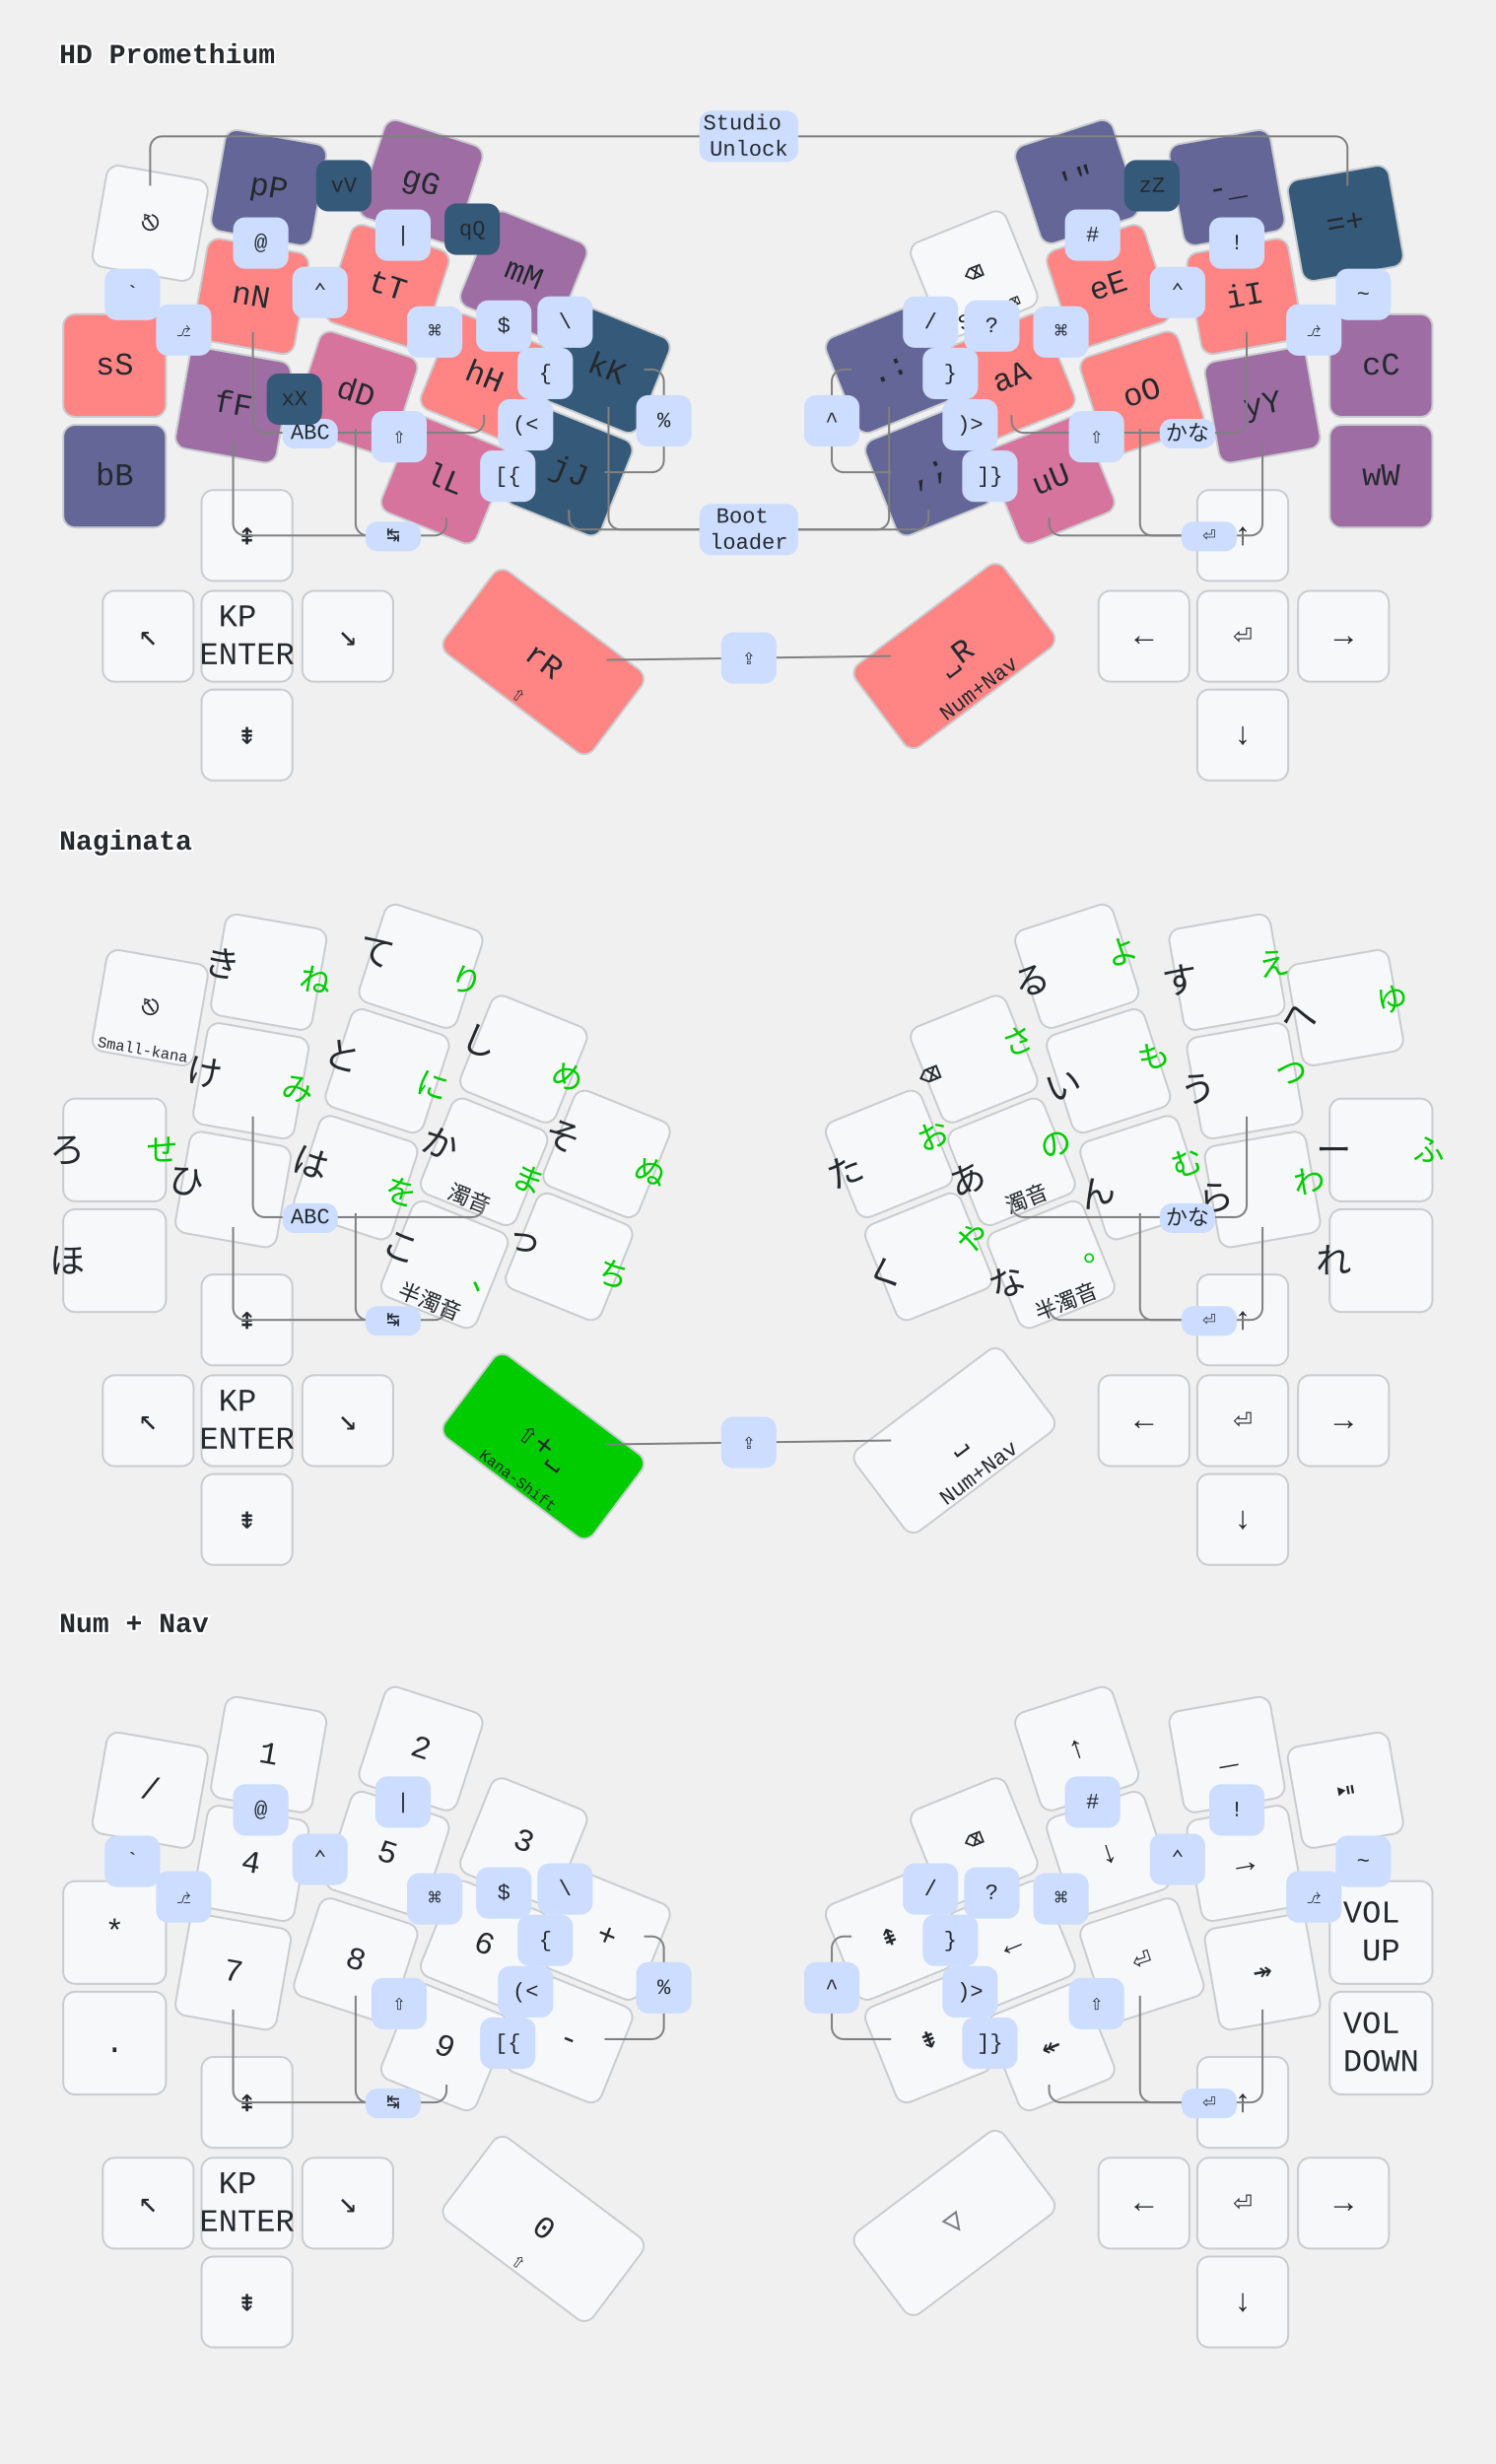
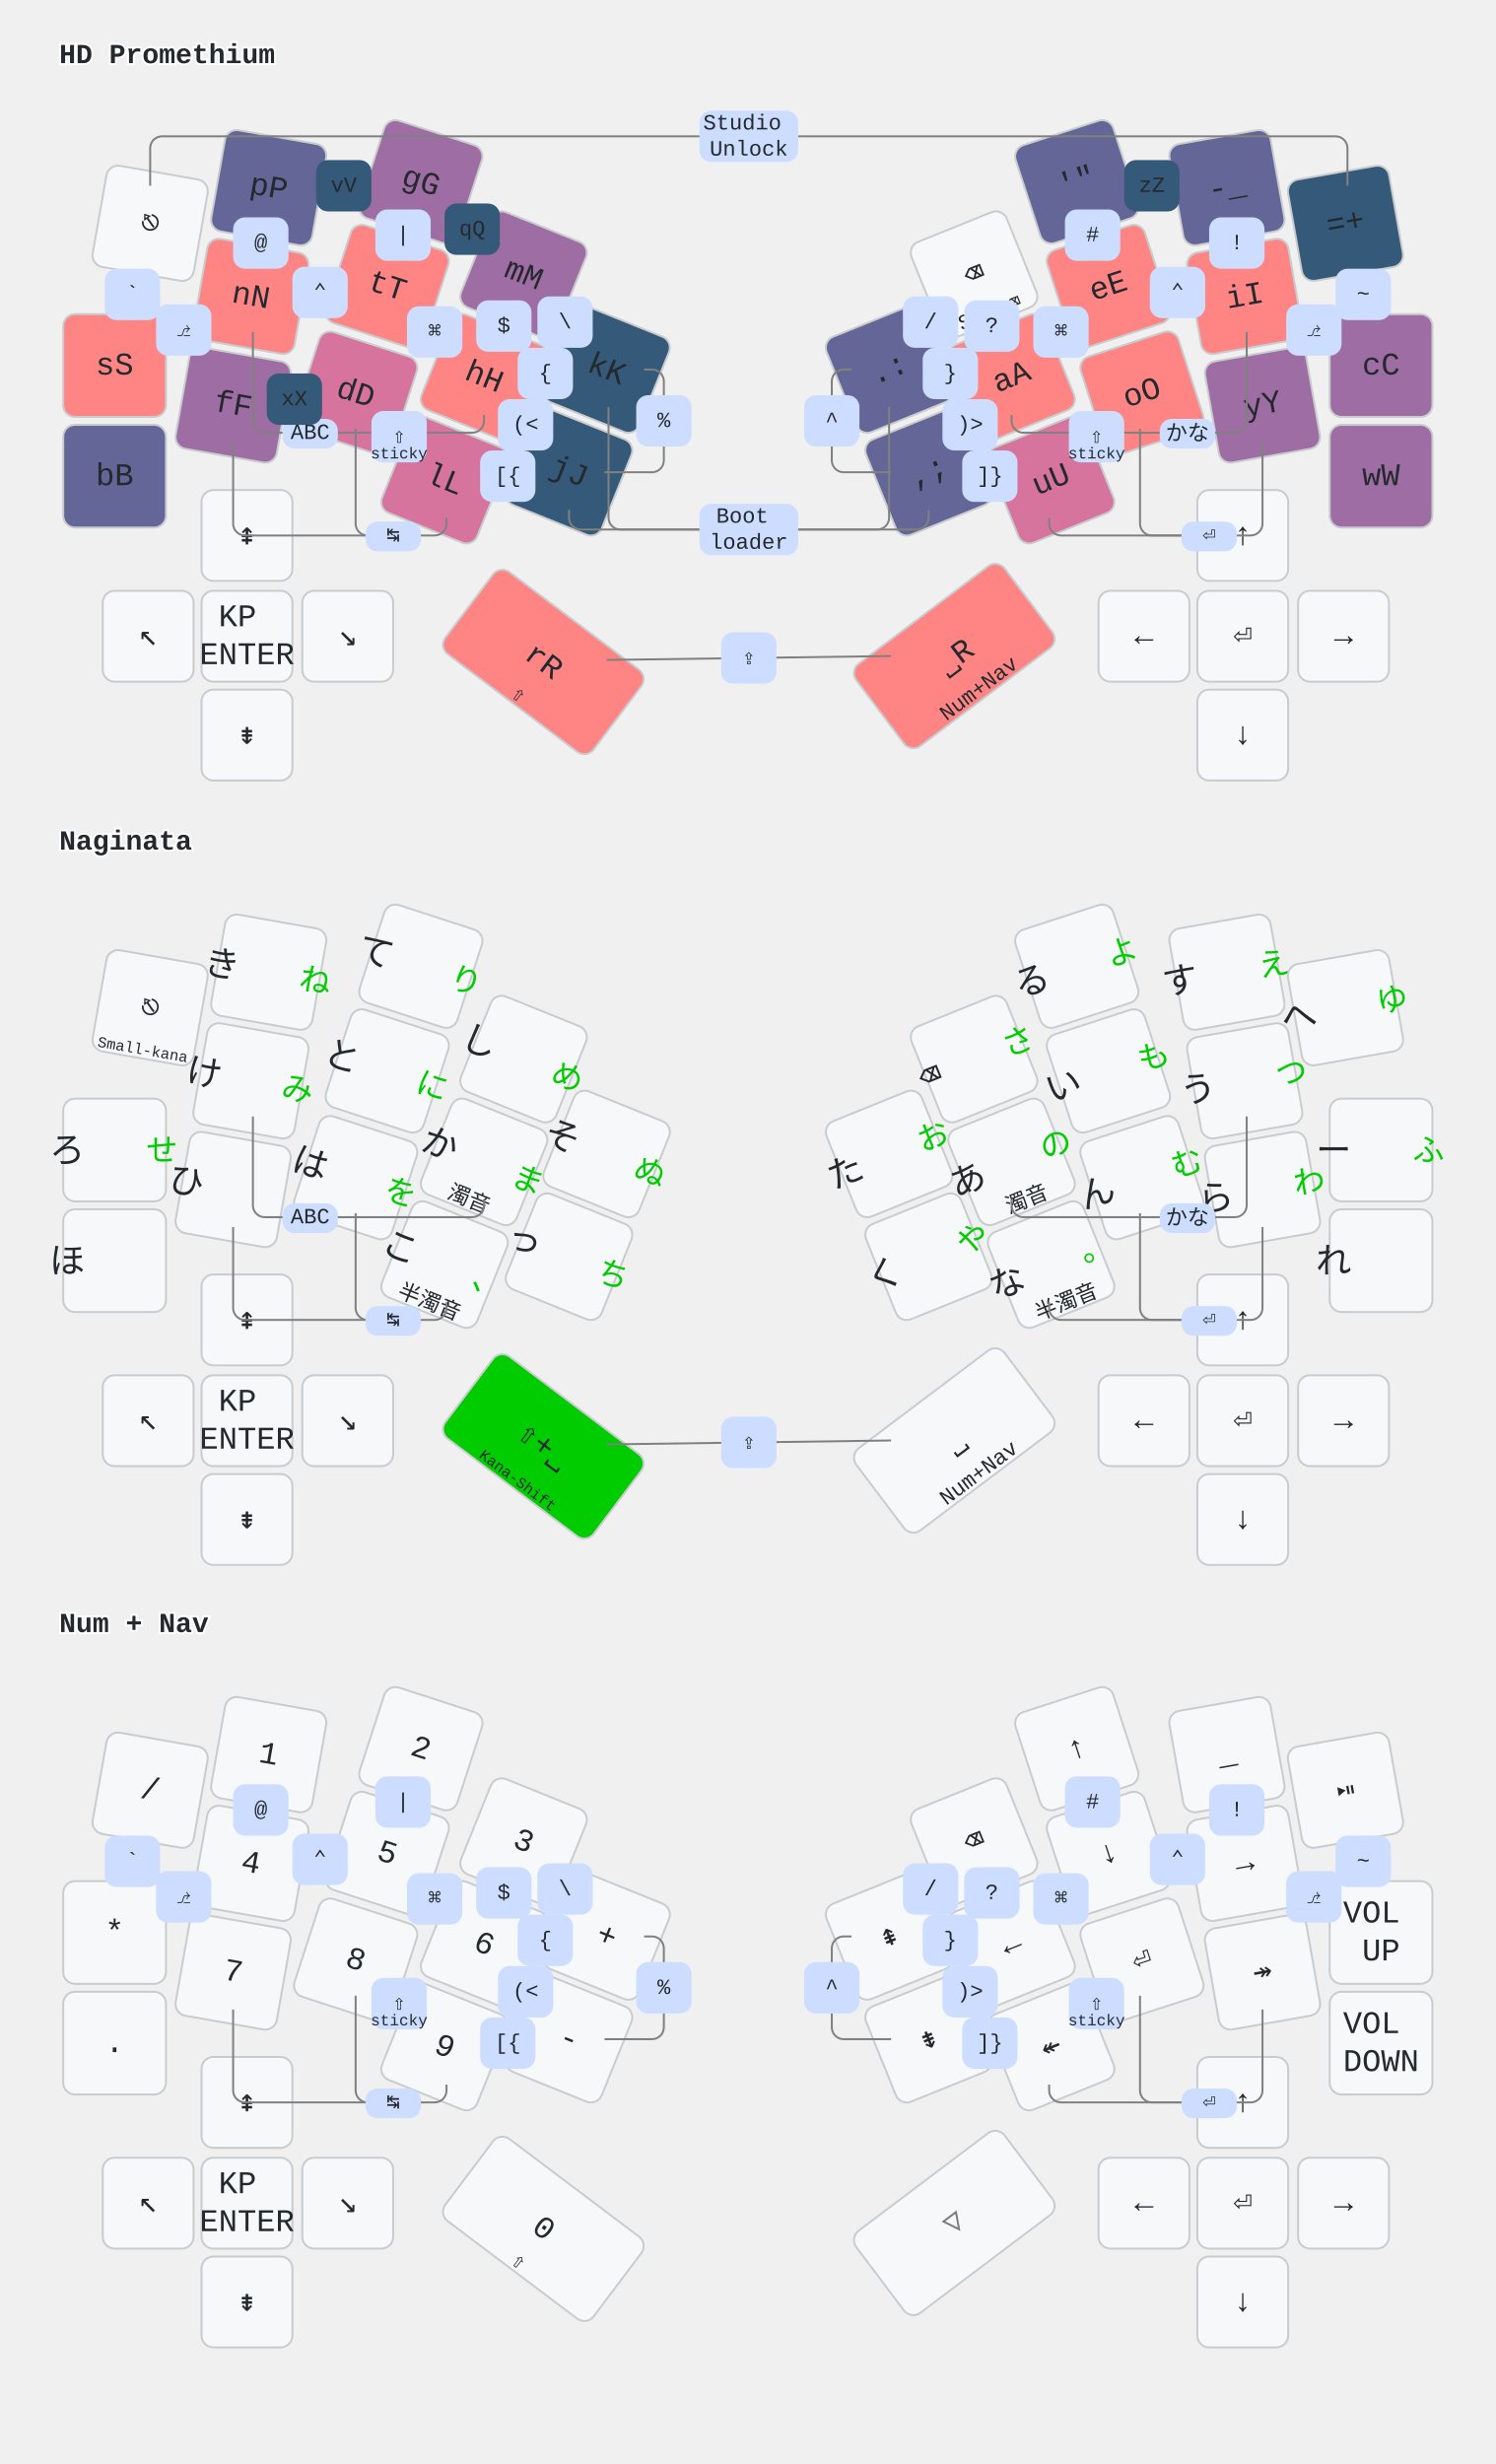
<svg xmlns="http://www.w3.org/2000/svg" width="757" height="1247" viewBox="0 0 757 1247" class="keymap">
  <style>/* inherit to force styles through use tags*/
svg path {
    fill: inherit;
}
/* font and background color specifications */
svg.keymap {
    font-family: SFMono-Regular,Consolas,Liberation Mono,Menlo,monospace;
    font-size: 14px;
    font-kerning: normal;
    text-rendering: optimizeLegibility;
    fill: #24292e;
}

/* default key styling */
rect.key {
    fill: #f6f8fa;
    stroke: #c9cccf;
    stroke-width: 1;
}

/* color accent for combo boxes */
rect.combo {
    fill: #cdf;
}

/* color accent for held keys */
rect.held, rect.combo.held {
    fill: #fdd;
}

/* color accent for ghost (optional) keys */
rect.ghost, rect.combo.ghost {
    stroke-dasharray: 4, 4;
    stroke-width: 2;
}

text {
    text-anchor: middle;
    dominant-baseline: middle;
}

/* styling for layer labels */
text.label {
    font-weight: bold;
    text-anchor: start;
    stroke: white;
    stroke-width: 2;
    paint-order: stroke;
}

text.tap {
    font-size: 16px;
}

/* styling for combo tap, and key hold/shifted label text */
text.combo, text.hold, text.shifted {
    font-size: 11px;
}

text.hold {
    text-anchor: middle;
    dominant-baseline: auto;
}

text.shifted {
    text-anchor: middle;
    dominant-baseline: hanging;
}

/* styling for hold/shifted label text in combo box */
text.combo.hold, text.combo.shifted {
    font-size: 8px;
}

/* lighter symbol for transparent keys */
text.trans {
    fill: #7b7e81;
}

/* styling for combo dendrons */
path.combo {
    stroke-width: 1;
    stroke: gray;
    fill: none;
}

/* Start Tabler Icons Cleanup */
/* cannot use height/width with glyphs */
.icon-tabler &gt; path {
    fill: inherit;
    stroke: inherit;
}
/* hide tabler's default box */
.icon-tabler &gt; path[stroke="none"][fill="none"] {
    visibility: collapse;
}

rect.low {
    fill: #355978;
}
rect.medium-low {
    fill: #636696;
}
rect.medium {
    fill: #9E6DA4;
}
rect.medium-high {
    fill: #D7749D;
}
rect.high {
    fill: #FF8585;
}

/* green styling for Naginata kana-shift */
rect.kshift {
    fill: #00CC00;
}
text.left {
    font-size: 18px;
    translate: 16px 7px;
}
text.right {
    fill: #00CC00;
    font-size: 16px;
    translate: -16px -10px;
}
</style>
  <g transform="translate(30, 0)" class="layer-HD Promethium">
    <text x="0" y="28" class="label" id="HD-Promethium">HD Promethium</text>
    <g transform="translate(0, 57)">
      <g transform="translate(46, 56) rotate(10.0)" class="key keypos-0">
        <rect rx="6" ry="6" x="-26" y="-26" width="52" height="52" class="key" />
        <text x="0" y="0" class="key tap">⎋</text>
      </g>
      <g transform="translate(106, 38) rotate(10.0)" class="key medium-low keypos-1">
        <rect rx="6" ry="6" x="-26" y="-26" width="52" height="52" class="key medium-low" />
        <text x="0" y="0" class="key medium-low tap">pP</text>
      </g>
      <g transform="translate(183, 35) rotate(18.0)" class="key medium keypos-2">
        <rect rx="6" ry="6" x="-26" y="-26" width="52" height="52" class="key medium" />
        <text x="0" y="0" class="key medium tap">gG</text>
      </g>
      <g transform="translate(235, 82) rotate(22.0)" class="key medium keypos-3">
        <rect rx="6" ry="6" x="-26" y="-26" width="52" height="52" class="key medium" />
        <text x="0" y="0" class="key medium tap">mM</text>
      </g>
      <g transform="translate(277, 130) rotate(22.0)" class="key low keypos-4">
        <rect rx="6" ry="6" x="-26" y="-26" width="52" height="52" class="key low" />
        <text x="0" y="0" class="key low tap">kK</text>
      </g>
      <g transform="translate(420, 130) rotate(-22.0)" class="key medium-low keypos-5">
        <rect rx="6" ry="6" x="-26" y="-26" width="52" height="52" class="key medium-low" />
        <text x="0" y="0" class="key medium-low tap">.:</text>
      </g>
      <g transform="translate(463, 82) rotate(-22.0)" class="key keypos-6">
        <rect rx="6" ry="6" x="-26" y="-26" width="52" height="52" class="key" />
        <text x="0" y="0" class="key tap">⌫</text>
        <text x="0" y="24" class="key hold">Sft+⌫</text>
      </g>
      <g transform="translate(515, 35) rotate(-18.0)" class="key medium-low keypos-7">
        <rect rx="6" ry="6" x="-26" y="-26" width="52" height="52" class="key medium-low" />
        <text x="0" y="0" class="key medium-low tap">'"</text>
      </g>
      <g transform="translate(591, 38) rotate(-10.0)" class="key medium-low keypos-8">
        <rect rx="6" ry="6" x="-26" y="-26" width="52" height="52" class="key medium-low" />
        <text x="0" y="0" class="key medium-low tap">-_</text>
      </g>
      <g transform="translate(651, 56) rotate(-10.0)" class="key low keypos-9">
        <rect rx="6" ry="6" x="-26" y="-26" width="52" height="52" class="key low" />
        <text x="0" y="0" class="key low tap">=+</text>
      </g>
      <g transform="translate(28, 128)" class="key high keypos-10">
        <rect rx="6" ry="6" x="-26" y="-26" width="52" height="52" class="key high" />
        <text x="0" y="0" class="key high tap">sS</text>
      </g>
      <g transform="translate(97, 93) rotate(10.0)" class="key high keypos-11">
        <rect rx="6" ry="6" x="-26" y="-26" width="52" height="52" class="key high" />
        <text x="0" y="0" class="key high tap">nN</text>
      </g>
      <g transform="translate(166, 88) rotate(18.0)" class="key high keypos-12">
        <rect rx="6" ry="6" x="-26" y="-26" width="52" height="52" class="key high" />
        <text x="0" y="0" class="key high tap">tT</text>
      </g>
      <g transform="translate(215, 134) rotate(22.0)" class="key high keypos-13">
        <rect rx="6" ry="6" x="-26" y="-26" width="52" height="52" class="key high" />
        <text x="0" y="0" class="key high tap">hH</text>
      </g>
      <g transform="translate(258, 182) rotate(22.0)" class="key low keypos-14">
        <rect rx="6" ry="6" x="-26" y="-26" width="52" height="52" class="key low" />
        <text x="0" y="0" class="key low tap">jJ</text>
      </g>
      <g transform="translate(440, 182) rotate(-22.0)" class="key medium-low keypos-15">
        <rect rx="6" ry="6" x="-26" y="-26" width="52" height="52" class="key medium-low" />
        <text x="0" y="0" class="key medium-low tap">,;</text>
      </g>
      <g transform="translate(482, 134) rotate(-22.0)" class="key high keypos-16">
        <rect rx="6" ry="6" x="-26" y="-26" width="52" height="52" class="key high" />
        <text x="0" y="0" class="key high tap">aA</text>
      </g>
      <g transform="translate(531, 88) rotate(-18.0)" class="key high keypos-17">
        <rect rx="6" ry="6" x="-26" y="-26" width="52" height="52" class="key high" />
        <text x="0" y="0" class="key high tap">eE</text>
      </g>
      <g transform="translate(600, 93) rotate(-10.0)" class="key high keypos-18">
        <rect rx="6" ry="6" x="-26" y="-26" width="52" height="52" class="key high" />
        <text x="0" y="0" class="key high tap">iI</text>
      </g>
      <g transform="translate(669, 128)" class="key medium keypos-19">
        <rect rx="6" ry="6" x="-26" y="-26" width="52" height="52" class="key medium" />
        <text x="0" y="0" class="key medium tap">cC</text>
      </g>
      <g transform="translate(28, 184)" class="key medium-low keypos-20">
        <rect rx="6" ry="6" x="-26" y="-26" width="52" height="52" class="key medium-low" />
        <text x="0" y="0" class="key medium-low tap">bB</text>
      </g>
      <g transform="translate(88, 148) rotate(10.0)" class="key medium keypos-21">
        <rect rx="6" ry="6" x="-26" y="-26" width="52" height="52" class="key medium" />
        <text x="0" y="0" class="key medium tap">fF</text>
      </g>
      <g transform="translate(150, 142) rotate(18.0)" class="key medium-high keypos-22">
        <rect rx="6" ry="6" x="-26" y="-26" width="52" height="52" class="key medium-high" />
        <text x="0" y="0" class="key medium-high tap">dD</text>
      </g>
      <g transform="translate(195, 186) rotate(22.0)" class="key medium-high keypos-23">
        <rect rx="6" ry="6" x="-26" y="-26" width="52" height="52" class="key medium-high" />
        <text x="0" y="0" class="key medium-high tap">lL</text>
      </g>
      <g transform="translate(245, 278) rotate(37.0)" class="key high keypos-24">
        <rect rx="6" ry="6" x="-47" y="-26" width="94" height="52" class="key high" />
        <text x="0" y="0" class="key high tap">rR</text>
        <text x="0" y="24" class="key high hold">⇧</text>
      </g>
      <g transform="translate(453, 275) rotate(-37.0)" class="key high keypos-25">
        <rect rx="6" ry="6" x="-47" y="-26" width="94" height="52" class="key high" />
        <text x="0" y="0" class="key high tap">⎵R</text>
        <text x="0" y="24" class="key high hold">Num+Nav</text>
      </g>
      <g transform="translate(502, 186) rotate(-22.0)" class="key medium-high keypos-26">
        <rect rx="6" ry="6" x="-26" y="-26" width="52" height="52" class="key medium-high" />
        <text x="0" y="0" class="key medium-high tap">uU</text>
      </g>
      <g transform="translate(548, 142) rotate(-18.0)" class="key high keypos-27">
        <rect rx="6" ry="6" x="-26" y="-26" width="52" height="52" class="key high" />
        <text x="0" y="0" class="key high tap">oO</text>
      </g>
      <g transform="translate(609, 148) rotate(-10.0)" class="key medium keypos-28">
        <rect rx="6" ry="6" x="-26" y="-26" width="52" height="52" class="key medium" />
        <text x="0" y="0" class="key medium tap">yY</text>
      </g>
      <g transform="translate(669, 184)" class="key medium keypos-29">
        <rect rx="6" ry="6" x="-26" y="-26" width="52" height="52" class="key medium" />
        <text x="0" y="0" class="key medium tap">wW</text>
      </g>
      <g transform="translate(95, 315)" class="key keypos-30">
        <rect rx="6" ry="6" x="-23" y="-23" width="46" height="46" class="key" />
        <text x="0" y="0" class="key tap">⇟</text>
      </g>
      <g transform="translate(45, 265)" class="key keypos-31">
        <rect rx="6" ry="6" x="-23" y="-23" width="46" height="46" class="key" />
        <text x="0" y="0" class="key tap">↖</text>
      </g>
      <g transform="translate(95, 265)" class="key keypos-32">
        <rect rx="6" ry="6" x="-23" y="-23" width="46" height="46" class="key" />
        <text x="0" y="0" class="key tap">
          <tspan x="0" dy="-0.6em">KP</tspan>
          <tspan x="0" dy="1.2em">ENTER</tspan>
        </text>
      </g>
      <g transform="translate(146, 265)" class="key keypos-33">
        <rect rx="6" ry="6" x="-23" y="-23" width="46" height="46" class="key" />
        <text x="0" y="0" class="key tap">↘</text>
      </g>
      <g transform="translate(95, 214)" class="key keypos-34">
        <rect rx="6" ry="6" x="-23" y="-23" width="46" height="46" class="key" />
        <text x="0" y="0" class="key tap">⇞</text>
      </g>
      <g transform="translate(599, 214)" class="key keypos-35">
        <rect rx="6" ry="6" x="-23" y="-23" width="46" height="46" class="key" />
        <text x="0" y="0" class="key tap">↑</text>
      </g>
      <g transform="translate(549, 265)" class="key keypos-36">
        <rect rx="6" ry="6" x="-23" y="-23" width="46" height="46" class="key" />
        <text x="0" y="0" class="key tap">←</text>
      </g>
      <g transform="translate(599, 265)" class="key keypos-37">
        <rect rx="6" ry="6" x="-23" y="-23" width="46" height="46" class="key" />
        <text x="0" y="0" class="key tap">⏎</text>
      </g>
      <g transform="translate(650, 265)" class="key keypos-38">
        <rect rx="6" ry="6" x="-23" y="-23" width="46" height="46" class="key" />
        <text x="0" y="0" class="key tap">→</text>
      </g>
      <g transform="translate(599, 315)" class="key keypos-39">
        <rect rx="6" ry="6" x="-23" y="-23" width="46" height="46" class="key" />
        <text x="0" y="0" class="key tap">↓</text>
      </g>
      <g class="combo combopos-0">
        <path d="M349,12 h-297 a6.0,6.0 0 0 0 -6.0,6.0 v19" class="combo" />
        <path d="M349,12 h297 a6.0,6.0 0 0 1 6.0,6.0 v19" class="combo" />
        <rect rx="6" ry="6" x="324" y="-1" width="50" height="26" class="combo" />
        <text x="349" y="12" class="combo tap">
          <tspan x="349" dy="-0.6em">Studio</tspan>
          <tspan x="349" dy="1.2em">Unlock</tspan>
        </text>
      </g>
      <g class="combo combopos-1">
        <path d="M349,211 h-85 a6.0,6.0 0 0 1 -6.0,-6.0 v-4" class="combo" />
        <path d="M349,211 h85 a6.0,6.0 0 0 0 6.0,-6.0 v-4" class="combo" />
        <path d="M349,211 h-65 a6.0,6.0 0 0 1 -6.0,-6.0 v-56" class="combo" />
        <path d="M349,211 h65 a6.0,6.0 0 0 0 6.0,-6.0 v-56" class="combo" />
        <rect rx="6" ry="6" x="324" y="198" width="50" height="26" class="combo" />
        <text x="349" y="211" class="combo tap">
          <tspan x="349" dy="-0.6em">Boot</tspan>
          <tspan x="349" dy="1.2em">loader</tspan>
        </text>
      </g>
      <g class="combo combopos-2">
        <path d="M571,162 h-83 a6.0,6.0 0 0 1 -6.0,-6.0 v-3" class="combo" />
        <path d="M571,162 h24 a6.0,6.0 0 0 0 6.0,-6.0 v-45" class="combo" />
        <rect rx="6" ry="6" x="557" y="155" width="28" height="15" class="combo" />
        <text x="571" y="162" class="combo tap">かな</text>
      </g>
      <g class="combo combopos-3">
        <path d="M127,162 h82 a6.0,6.0 0 0 0 6.0,-6.0 v-3" class="combo" />
        <path d="M127,162 h-23 a6.0,6.0 0 0 1 -6.0,-6.0 v-45" class="combo" />
        <rect rx="6" ry="6" x="113" y="155" width="28" height="15" class="combo" />
        <text x="127" y="162" class="combo tap">ABC</text>
      </g>
      <g class="combo combopos-4">
        <path d="M169,214 h21 a6.0,6.0 0 0 0 6.0,-6.0 v-3" class="combo" />
        <path d="M169,214 h-13 a6.0,6.0 0 0 1 -6.0,-6.0 v-48" class="combo" />
        <path d="M169,214 h-75 a6.0,6.0 0 0 1 -6.0,-6.0 v-41" class="combo" />
        <rect rx="6" ry="6" x="155" y="207" width="28" height="15" class="combo" />
        <text x="169" y="214" class="combo tap">↹</text>
      </g>
      <g class="combo combopos-5">
        <path d="M582,214 h-75 a6.0,6.0 0 0 1 -6.0,-6.0 v-3" class="combo" />
        <path d="M582,214 h-29 a6.0,6.0 0 0 1 -6.0,-6.0 v-48" class="combo" />
        <path d="M582,214 h21 a6.0,6.0 0 0 0 6.0,-6.0 v-41" class="combo" />
        <rect rx="6" ry="6" x="568" y="207" width="28" height="15" class="combo" />
        <text x="582" y="214" class="combo tap">⏎</text>
      </g>
      <g class="combo combopos-6">
        <rect rx="6" ry="6" x="49" y="97" width="28" height="26" class="combo" />
        <text x="63" y="110" class="combo tap">⎇</text>
      </g>
      <g class="combo combopos-7">
        <rect rx="6" ry="6" x="621" y="97" width="28" height="26" class="combo" />
        <text x="635" y="110" class="combo tap">⎇</text>
      </g>
      <g class="combo combopos-8">
        <rect rx="6" ry="6" x="118" y="78" width="28" height="26" class="combo" />
        <text x="132" y="91" class="combo tap">⌃</text>
      </g>
      <g class="combo combopos-9">
        <rect rx="6" ry="6" x="552" y="78" width="28" height="26" class="combo" />
        <text x="566" y="91" class="combo tap">⌃</text>
      </g>
      <g class="combo combopos-10">
        <rect rx="6" ry="6" x="176" y="98" width="28" height="26" class="combo" />
        <text x="190" y="111" class="combo tap">⌘</text>
      </g>
      <g class="combo combopos-11">
        <rect rx="6" ry="6" x="493" y="98" width="28" height="26" class="combo" />
        <text x="507" y="111" class="combo tap">⌘</text>
      </g>
      <g class="combo combopos-18">
        <rect rx="6" ry="6" x="158" y="151" width="28" height="26" class="combo" />
        <text x="172" y="164" class="combo tap">⇧</text>
+         <text x="172" y="175" class="combo hold">sticky</text>
      </g>
      <g class="combo combopos-19">
        <rect rx="6" ry="6" x="511" y="151" width="28" height="26" class="combo" />
        <text x="525" y="164" class="combo tap">⇧</text>
+         <text x="525" y="175" class="combo hold">sticky</text>
      </g>
      <g class="combo low combopos-20">
        <rect rx="6" ry="6" x="195" y="46" width="28" height="26" class="combo low" />
        <text x="209" y="59" class="combo low tap">qQ</text>
      </g>
      <g class="combo low combopos-21">
        <rect rx="6" ry="6" x="539" y="24" width="28" height="26" class="combo low" />
        <text x="553" y="37" class="combo low tap">zZ</text>
      </g>
      <g class="combo low combopos-22">
        <rect rx="6" ry="6" x="130" y="24" width="28" height="26" class="combo low" />
        <text x="144" y="37" class="combo low tap">vV</text>
      </g>
      <g class="combo low combopos-23">
        <rect rx="6" ry="6" x="105" y="132" width="28" height="26" class="combo low" />
        <text x="119" y="145" class="combo low tap">xX</text>
      </g>
      <g class="combo combopos-24">
        <path d="M349,276 l-72,1" class="combo" />
        <path d="M349,276 l72,-1" class="combo" />
        <rect rx="6" ry="6" x="335" y="263" width="28" height="26" class="combo" />
        <text x="349" y="276" class="combo tap">⇪</text>
      </g>
-       <g class="combo combopos-27">
+       <g class="combo combopos-26">
        <rect rx="6" ry="6" x="23" y="79" width="28" height="26" class="combo" />
        <text x="37" y="92" class="combo tap">`</text>
      </g>
-       <g class="combo combopos-28">
+       <g class="combo combopos-27">
        <rect rx="6" ry="6" x="88" y="53" width="28" height="26" class="combo" />
        <text x="102" y="66" class="combo tap">@</text>
      </g>
-       <g class="combo combopos-29">
+       <g class="combo combopos-28">
        <rect rx="6" ry="6" x="160" y="49" width="28" height="26" class="combo" />
        <text x="174" y="62" class="combo tap">|</text>
      </g>
-       <g class="combo combopos-30">
+       <g class="combo combopos-29">
        <rect rx="6" ry="6" x="211" y="95" width="28" height="26" class="combo" />
        <text x="225" y="108" class="combo tap">$</text>
      </g>
-       <g class="combo combopos-31">
+       <g class="combo combopos-30">
        <rect rx="6" ry="6" x="242" y="93" width="28" height="26" class="combo" />
        <text x="256" y="106" class="combo tap">\</text>
      </g>
-       <g class="combo combopos-32">
+       <g class="combo combopos-31">
        <path d="M306,156 v-20 a6.0,6.0 0 0 0 -6.0,-6.0 h-4" class="combo" />
        <path d="M306,156 v20 a6.0,6.0 0 0 1 -6.0,6.0 h-24" class="combo" />
        <rect rx="6" ry="6" x="292" y="143" width="28" height="26" class="combo" />
        <text x="306" y="156" class="combo tap">%</text>
      </g>
-       <g class="combo combopos-33">
+       <g class="combo combopos-32">
        <rect rx="6" ry="6" x="427" y="93" width="28" height="26" class="combo" />
        <text x="441" y="106" class="combo tap">/</text>
      </g>
-       <g class="combo combopos-34">
+       <g class="combo combopos-33">
        <path d="M391,156 v-20 a6.0,6.0 0 0 1 6.0,-6.0 h4" class="combo" />
        <path d="M391,156 v20 a6.0,6.0 0 0 0 6.0,6.0 h24" class="combo" />
        <rect rx="6" ry="6" x="377" y="143" width="28" height="26" class="combo" />
        <text x="391" y="156" class="combo tap">^</text>
      </g>
-       <g class="combo combopos-35">
+       <g class="combo combopos-34">
        <rect rx="6" ry="6" x="458" y="95" width="28" height="26" class="combo" />
        <text x="472" y="108" class="combo tap">?</text>
      </g>
-       <g class="combo combopos-36">
+       <g class="combo combopos-35">
        <rect rx="6" ry="6" x="509" y="49" width="28" height="26" class="combo" />
        <text x="523" y="62" class="combo tap">#</text>
      </g>
-       <g class="combo combopos-37">
+       <g class="combo combopos-36">
        <rect rx="6" ry="6" x="582" y="53" width="28" height="26" class="combo" />
        <text x="596" y="66" class="combo tap">!</text>
      </g>
-       <g class="combo combopos-38">
+       <g class="combo combopos-37">
        <rect rx="6" ry="6" x="646" y="79" width="28" height="26" class="combo" />
        <text x="660" y="92" class="combo tap">~</text>
      </g>
-       <g class="combo combopos-39">
+       <g class="combo combopos-38">
        <rect rx="6" ry="6" x="232" y="119" width="28" height="26" class="combo" />
        <text x="246" y="132" class="combo tap">{</text>
      </g>
-       <g class="combo combopos-40">
+       <g class="combo combopos-39">
        <rect rx="6" ry="6" x="437" y="119" width="28" height="26" class="combo" />
        <text x="451" y="132" class="combo tap">}</text>
      </g>
-       <g class="combo combopos-41">
+       <g class="combo combopos-40">
        <rect rx="6" ry="6" x="222" y="145" width="28" height="26" class="combo" />
        <text x="236" y="158" class="combo tap">(&lt;</text>
      </g>
-       <g class="combo combopos-42">
+       <g class="combo combopos-41">
        <rect rx="6" ry="6" x="447" y="145" width="28" height="26" class="combo" />
        <text x="461" y="158" class="combo tap">)&gt;</text>
      </g>
-       <g class="combo combopos-43">
+       <g class="combo combopos-42">
        <rect rx="6" ry="6" x="213" y="171" width="28" height="26" class="combo" />
        <text x="227" y="184" class="combo tap">[{</text>
      </g>
-       <g class="combo combopos-44">
+       <g class="combo combopos-43">
        <rect rx="6" ry="6" x="457" y="171" width="28" height="26" class="combo" />
        <text x="471" y="184" class="combo tap">]}</text>
      </g>
    </g>
  </g>
  <g transform="translate(30, 398)" class="layer-Naginata">
    <text x="0" y="28" class="label" id="Naginata">Naginata</text>
    <g transform="translate(0, 56)">
      <g transform="translate(46, 56) rotate(10.0)" class="key keypos-0">
        <rect rx="6" ry="6" x="-26" y="-26" width="52" height="52" class="key" />
        <text x="0" y="0" class="key tap">⎋</text>
        <text x="0" y="24" class="key hold">
          <tspan style="font-size: 70%">Small-kana</tspan>
        </text>
      </g>
      <g transform="translate(106, 38) rotate(10.0)" class="key keypos-1">
        <rect rx="6" ry="6" x="-26" y="-26" width="52" height="52" class="key" />
        <text x="-24" y="0" class="key left">き</text>
        <text x="24" y="0" class="key right">ね</text>
      </g>
      <g transform="translate(183, 35) rotate(18.0)" class="key keypos-2">
        <rect rx="6" ry="6" x="-26" y="-26" width="52" height="52" class="key" />
        <text x="-24" y="0" class="key left">て</text>
        <text x="24" y="0" class="key right">り</text>
      </g>
      <g transform="translate(235, 82) rotate(22.0)" class="key keypos-3">
        <rect rx="6" ry="6" x="-26" y="-26" width="52" height="52" class="key" />
        <text x="-24" y="0" class="key left">し</text>
        <text x="24" y="0" class="key right">め</text>
      </g>
      <g transform="translate(277, 130) rotate(22.0)" class="key keypos-4">
        <rect rx="6" ry="6" x="-26" y="-26" width="52" height="52" class="key" />
        <text x="-24" y="0" class="key left">そ</text>
        <text x="24" y="0" class="key right">ぬ</text>
      </g>
      <g transform="translate(420, 130) rotate(-22.0)" class="key keypos-5">
        <rect rx="6" ry="6" x="-26" y="-26" width="52" height="52" class="key" />
        <text x="-24" y="0" class="key left">た</text>
        <text x="24" y="0" class="key right">お</text>
      </g>
      <g transform="translate(463, 82) rotate(-22.0)" class="key keypos-6">
        <rect rx="6" ry="6" x="-26" y="-26" width="52" height="52" class="key" />
        <text x="-24" y="0" class="key left">⌫</text>
        <text x="24" y="0" class="key right">さ</text>
      </g>
      <g transform="translate(515, 35) rotate(-18.0)" class="key keypos-7">
        <rect rx="6" ry="6" x="-26" y="-26" width="52" height="52" class="key" />
        <text x="-24" y="0" class="key left">る</text>
        <text x="24" y="0" class="key right">よ</text>
      </g>
      <g transform="translate(591, 38) rotate(-10.0)" class="key keypos-8">
        <rect rx="6" ry="6" x="-26" y="-26" width="52" height="52" class="key" />
        <text x="-24" y="0" class="key left">す</text>
        <text x="24" y="0" class="key right">え</text>
      </g>
      <g transform="translate(651, 56) rotate(-10.0)" class="key keypos-9">
        <rect rx="6" ry="6" x="-26" y="-26" width="52" height="52" class="key" />
        <text x="-24" y="0" class="key left">へ</text>
        <text x="24" y="0" class="key right">ゆ</text>
      </g>
      <g transform="translate(28, 128)" class="key keypos-10">
        <rect rx="6" ry="6" x="-26" y="-26" width="52" height="52" class="key" />
        <text x="-24" y="0" class="key left">ろ</text>
        <text x="24" y="0" class="key right">せ</text>
      </g>
      <g transform="translate(97, 93) rotate(10.0)" class="key keypos-11">
        <rect rx="6" ry="6" x="-26" y="-26" width="52" height="52" class="key" />
        <text x="-24" y="0" class="key left">け</text>
        <text x="24" y="0" class="key right">み</text>
      </g>
      <g transform="translate(166, 88) rotate(18.0)" class="key keypos-12">
        <rect rx="6" ry="6" x="-26" y="-26" width="52" height="52" class="key" />
        <text x="-24" y="0" class="key left">と</text>
        <text x="24" y="0" class="key right">に</text>
      </g>
      <g transform="translate(215, 134) rotate(22.0)" class="key keypos-13">
        <rect rx="6" ry="6" x="-26" y="-26" width="52" height="52" class="key" />
        <text x="0" y="24" class="key hold">濁音</text>
        <text x="-24" y="0" class="key left">か</text>
        <text x="24" y="0" class="key right">ま</text>
      </g>
      <g transform="translate(258, 182) rotate(22.0)" class="key keypos-14">
        <rect rx="6" ry="6" x="-26" y="-26" width="52" height="52" class="key" />
        <text x="-24" y="0" class="key left">っ</text>
        <text x="24" y="0" class="key right">ち</text>
      </g>
      <g transform="translate(440, 182) rotate(-22.0)" class="key keypos-15">
        <rect rx="6" ry="6" x="-26" y="-26" width="52" height="52" class="key" />
        <text x="-24" y="0" class="key left">く</text>
        <text x="24" y="0" class="key right">や</text>
      </g>
      <g transform="translate(482, 134) rotate(-22.0)" class="key keypos-16">
        <rect rx="6" ry="6" x="-26" y="-26" width="52" height="52" class="key" />
        <text x="0" y="24" class="key hold">濁音</text>
        <text x="-24" y="0" class="key left">あ</text>
        <text x="24" y="0" class="key right">の</text>
      </g>
      <g transform="translate(531, 88) rotate(-18.0)" class="key keypos-17">
        <rect rx="6" ry="6" x="-26" y="-26" width="52" height="52" class="key" />
        <text x="-24" y="0" class="key left">い</text>
        <text x="24" y="0" class="key right">も</text>
      </g>
      <g transform="translate(600, 93) rotate(-10.0)" class="key keypos-18">
        <rect rx="6" ry="6" x="-26" y="-26" width="52" height="52" class="key" />
        <text x="-24" y="0" class="key left">う</text>
        <text x="24" y="0" class="key right">つ</text>
      </g>
      <g transform="translate(669, 128)" class="key keypos-19">
        <rect rx="6" ry="6" x="-26" y="-26" width="52" height="52" class="key" />
        <text x="-24" y="0" class="key left">ー</text>
        <text x="24" y="0" class="key right">ふ</text>
      </g>
      <g transform="translate(28, 184)" class="key keypos-20">
        <rect rx="6" ry="6" x="-26" y="-26" width="52" height="52" class="key" />
        <text x="-24" y="0" class="key left">ほ</text>
      </g>
      <g transform="translate(88, 148) rotate(10.0)" class="key keypos-21">
        <rect rx="6" ry="6" x="-26" y="-26" width="52" height="52" class="key" />
        <text x="-24" y="0" class="key left">ひ</text>
      </g>
      <g transform="translate(150, 142) rotate(18.0)" class="key keypos-22">
        <rect rx="6" ry="6" x="-26" y="-26" width="52" height="52" class="key" />
        <text x="-24" y="0" class="key left">は</text>
        <text x="24" y="0" class="key right">を</text>
      </g>
      <g transform="translate(195, 186) rotate(22.0)" class="key keypos-23">
        <rect rx="6" ry="6" x="-26" y="-26" width="52" height="52" class="key" />
        <text x="0" y="24" class="key hold">半濁音</text>
        <text x="-24" y="0" class="key left">こ</text>
        <text x="24" y="0" class="key right">、</text>
      </g>
      <g transform="translate(245, 278) rotate(37.0)" class="key kshift keypos-24">
        <rect rx="6" ry="6" x="-47" y="-26" width="94" height="52" class="key kshift" />
        <text x="0" y="0" class="key kshift tap">⇧+⎵</text>
        <text x="0" y="24" class="key kshift hold">
          <tspan style="font-size: 70%">Kana-Shift</tspan>
        </text>
      </g>
      <g transform="translate(453, 275) rotate(-37.0)" class="key keypos-25">
        <rect rx="6" ry="6" x="-47" y="-26" width="94" height="52" class="key" />
        <text x="0" y="0" class="key tap">⎵</text>
        <text x="0" y="24" class="key hold">Num+Nav</text>
      </g>
      <g transform="translate(502, 186) rotate(-22.0)" class="key keypos-26">
        <rect rx="6" ry="6" x="-26" y="-26" width="52" height="52" class="key" />
        <text x="0" y="24" class="key hold">半濁音</text>
        <text x="-24" y="0" class="key left">な</text>
        <text x="24" y="0" class="key right">。</text>
      </g>
      <g transform="translate(548, 142) rotate(-18.0)" class="key keypos-27">
        <rect rx="6" ry="6" x="-26" y="-26" width="52" height="52" class="key" />
        <text x="-24" y="0" class="key left">ん</text>
        <text x="24" y="0" class="key right">む</text>
      </g>
      <g transform="translate(609, 148) rotate(-10.0)" class="key keypos-28">
        <rect rx="6" ry="6" x="-26" y="-26" width="52" height="52" class="key" />
        <text x="-24" y="0" class="key left">ら</text>
        <text x="24" y="0" class="key right">わ</text>
      </g>
      <g transform="translate(669, 184)" class="key keypos-29">
        <rect rx="6" ry="6" x="-26" y="-26" width="52" height="52" class="key" />
        <text x="-24" y="0" class="key left">れ</text>
      </g>
      <g transform="translate(95, 315)" class="key keypos-30">
        <rect rx="6" ry="6" x="-23" y="-23" width="46" height="46" class="key" />
        <text x="0" y="0" class="key tap">⇟</text>
      </g>
      <g transform="translate(45, 265)" class="key keypos-31">
        <rect rx="6" ry="6" x="-23" y="-23" width="46" height="46" class="key" />
        <text x="0" y="0" class="key tap">↖</text>
      </g>
      <g transform="translate(95, 265)" class="key keypos-32">
        <rect rx="6" ry="6" x="-23" y="-23" width="46" height="46" class="key" />
        <text x="0" y="0" class="key tap">
          <tspan x="0" dy="-0.6em">KP</tspan>
          <tspan x="0" dy="1.2em">ENTER</tspan>
        </text>
      </g>
      <g transform="translate(146, 265)" class="key keypos-33">
        <rect rx="6" ry="6" x="-23" y="-23" width="46" height="46" class="key" />
        <text x="0" y="0" class="key tap">↘</text>
      </g>
      <g transform="translate(95, 214)" class="key keypos-34">
        <rect rx="6" ry="6" x="-23" y="-23" width="46" height="46" class="key" />
        <text x="0" y="0" class="key tap">⇞</text>
      </g>
      <g transform="translate(599, 214)" class="key keypos-35">
        <rect rx="6" ry="6" x="-23" y="-23" width="46" height="46" class="key" />
        <text x="0" y="0" class="key tap">↑</text>
      </g>
      <g transform="translate(549, 265)" class="key keypos-36">
        <rect rx="6" ry="6" x="-23" y="-23" width="46" height="46" class="key" />
        <text x="0" y="0" class="key tap">←</text>
      </g>
      <g transform="translate(599, 265)" class="key keypos-37">
        <rect rx="6" ry="6" x="-23" y="-23" width="46" height="46" class="key" />
        <text x="0" y="0" class="key tap">⏎</text>
      </g>
      <g transform="translate(650, 265)" class="key keypos-38">
        <rect rx="6" ry="6" x="-23" y="-23" width="46" height="46" class="key" />
        <text x="0" y="0" class="key tap">→</text>
      </g>
      <g transform="translate(599, 315)" class="key keypos-39">
        <rect rx="6" ry="6" x="-23" y="-23" width="46" height="46" class="key" />
        <text x="0" y="0" class="key tap">↓</text>
      </g>
      <g class="combo combopos-0">
        <path d="M571,162 h-83 a6.0,6.0 0 0 1 -6.0,-6.0 v-3" class="combo" />
        <path d="M571,162 h24 a6.0,6.0 0 0 0 6.0,-6.0 v-45" class="combo" />
        <rect rx="6" ry="6" x="557" y="155" width="28" height="15" class="combo" />
        <text x="571" y="162" class="combo tap">かな</text>
      </g>
      <g class="combo combopos-1">
        <path d="M127,162 h82 a6.0,6.0 0 0 0 6.0,-6.0 v-3" class="combo" />
        <path d="M127,162 h-23 a6.0,6.0 0 0 1 -6.0,-6.0 v-45" class="combo" />
        <rect rx="6" ry="6" x="113" y="155" width="28" height="15" class="combo" />
        <text x="127" y="162" class="combo tap">ABC</text>
      </g>
      <g class="combo combopos-2">
        <path d="M169,214 h21 a6.0,6.0 0 0 0 6.0,-6.0 v-3" class="combo" />
        <path d="M169,214 h-13 a6.0,6.0 0 0 1 -6.0,-6.0 v-48" class="combo" />
        <path d="M169,214 h-75 a6.0,6.0 0 0 1 -6.0,-6.0 v-41" class="combo" />
        <rect rx="6" ry="6" x="155" y="207" width="28" height="15" class="combo" />
        <text x="169" y="214" class="combo tap">↹</text>
      </g>
      <g class="combo combopos-3">
        <path d="M582,214 h-75 a6.0,6.0 0 0 1 -6.0,-6.0 v-3" class="combo" />
        <path d="M582,214 h-29 a6.0,6.0 0 0 1 -6.0,-6.0 v-48" class="combo" />
        <path d="M582,214 h21 a6.0,6.0 0 0 0 6.0,-6.0 v-41" class="combo" />
        <rect rx="6" ry="6" x="568" y="207" width="28" height="15" class="combo" />
        <text x="582" y="214" class="combo tap">⏎</text>
      </g>
      <g class="combo combopos-4">
        <path d="M349,276 l-72,1" class="combo" />
        <path d="M349,276 l72,-1" class="combo" />
        <rect rx="6" ry="6" x="335" y="263" width="28" height="26" class="combo" />
        <text x="349" y="276" class="combo tap">⇪</text>
      </g>
    </g>
  </g>
  <g transform="translate(30, 794)" class="layer-Num + Nav">
    <text x="0" y="28" class="label" id="Num--Nav">Num + Nav</text>
    <g transform="translate(0, 56)">
      <g transform="translate(46, 56) rotate(10.0)" class="key keypos-0">
        <rect rx="6" ry="6" x="-26" y="-26" width="52" height="52" class="key" />
        <text x="0" y="0" class="key tap">/</text>
      </g>
      <g transform="translate(106, 38) rotate(10.0)" class="key keypos-1">
        <rect rx="6" ry="6" x="-26" y="-26" width="52" height="52" class="key" />
        <text x="0" y="0" class="key tap">1</text>
      </g>
      <g transform="translate(183, 35) rotate(18.0)" class="key keypos-2">
        <rect rx="6" ry="6" x="-26" y="-26" width="52" height="52" class="key" />
        <text x="0" y="0" class="key tap">2</text>
      </g>
      <g transform="translate(235, 82) rotate(22.0)" class="key keypos-3">
        <rect rx="6" ry="6" x="-26" y="-26" width="52" height="52" class="key" />
        <text x="0" y="0" class="key tap">3</text>
      </g>
      <g transform="translate(277, 130) rotate(22.0)" class="key keypos-4">
        <rect rx="6" ry="6" x="-26" y="-26" width="52" height="52" class="key" />
        <text x="0" y="0" class="key tap">+</text>
      </g>
      <g transform="translate(420, 130) rotate(-22.0)" class="key keypos-5">
        <rect rx="6" ry="6" x="-26" y="-26" width="52" height="52" class="key" />
        <text x="0" y="0" class="key tap">⇞</text>
      </g>
      <g transform="translate(463, 82) rotate(-22.0)" class="key keypos-6">
        <rect rx="6" ry="6" x="-26" y="-26" width="52" height="52" class="key" />
        <text x="0" y="0" class="key tap">⌫</text>
      </g>
      <g transform="translate(515, 35) rotate(-18.0)" class="key keypos-7">
        <rect rx="6" ry="6" x="-26" y="-26" width="52" height="52" class="key" />
        <text x="0" y="0" class="key tap">↑</text>
      </g>
      <g transform="translate(591, 38) rotate(-10.0)" class="key keypos-8">
        <rect rx="6" ry="6" x="-26" y="-26" width="52" height="52" class="key" />
        <text x="0" y="0" class="key tap">_</text>
      </g>
      <g transform="translate(651, 56) rotate(-10.0)" class="key keypos-9">
        <rect rx="6" ry="6" x="-26" y="-26" width="52" height="52" class="key" />
        <text x="0" y="0" class="key tap">⏯</text>
      </g>
      <g transform="translate(28, 128)" class="key keypos-10">
        <rect rx="6" ry="6" x="-26" y="-26" width="52" height="52" class="key" />
        <text x="0" y="0" class="key tap">*</text>
      </g>
      <g transform="translate(97, 93) rotate(10.0)" class="key keypos-11">
        <rect rx="6" ry="6" x="-26" y="-26" width="52" height="52" class="key" />
        <text x="0" y="0" class="key tap">4</text>
      </g>
      <g transform="translate(166, 88) rotate(18.0)" class="key keypos-12">
        <rect rx="6" ry="6" x="-26" y="-26" width="52" height="52" class="key" />
        <text x="0" y="0" class="key tap">5</text>
      </g>
      <g transform="translate(215, 134) rotate(22.0)" class="key keypos-13">
        <rect rx="6" ry="6" x="-26" y="-26" width="52" height="52" class="key" />
        <text x="0" y="0" class="key tap">6</text>
      </g>
      <g transform="translate(258, 182) rotate(22.0)" class="key keypos-14">
        <rect rx="6" ry="6" x="-26" y="-26" width="52" height="52" class="key" />
        <text x="0" y="0" class="key tap">-</text>
      </g>
      <g transform="translate(440, 182) rotate(-22.0)" class="key keypos-15">
        <rect rx="6" ry="6" x="-26" y="-26" width="52" height="52" class="key" />
        <text x="0" y="0" class="key tap">⇟</text>
      </g>
      <g transform="translate(482, 134) rotate(-22.0)" class="key keypos-16">
        <rect rx="6" ry="6" x="-26" y="-26" width="52" height="52" class="key" />
        <text x="0" y="0" class="key tap">←</text>
      </g>
      <g transform="translate(531, 88) rotate(-18.0)" class="key keypos-17">
        <rect rx="6" ry="6" x="-26" y="-26" width="52" height="52" class="key" />
        <text x="0" y="0" class="key tap">↓</text>
      </g>
      <g transform="translate(600, 93) rotate(-10.0)" class="key keypos-18">
        <rect rx="6" ry="6" x="-26" y="-26" width="52" height="52" class="key" />
        <text x="0" y="0" class="key tap">→</text>
      </g>
      <g transform="translate(669, 128)" class="key keypos-19">
        <rect rx="6" ry="6" x="-26" y="-26" width="52" height="52" class="key" />
        <text x="0" y="0" class="key tap">
          <tspan x="0" dy="-0.6em">VOL</tspan>
          <tspan x="0" dy="1.2em">UP</tspan>
        </text>
      </g>
      <g transform="translate(28, 184)" class="key keypos-20">
        <rect rx="6" ry="6" x="-26" y="-26" width="52" height="52" class="key" />
        <text x="0" y="0" class="key tap">.</text>
      </g>
      <g transform="translate(88, 148) rotate(10.0)" class="key keypos-21">
        <rect rx="6" ry="6" x="-26" y="-26" width="52" height="52" class="key" />
        <text x="0" y="0" class="key tap">7</text>
      </g>
      <g transform="translate(150, 142) rotate(18.0)" class="key keypos-22">
        <rect rx="6" ry="6" x="-26" y="-26" width="52" height="52" class="key" />
        <text x="0" y="0" class="key tap">8</text>
      </g>
      <g transform="translate(195, 186) rotate(22.0)" class="key keypos-23">
        <rect rx="6" ry="6" x="-26" y="-26" width="52" height="52" class="key" />
        <text x="0" y="0" class="key tap">9</text>
      </g>
      <g transform="translate(245, 278) rotate(37.0)" class="key keypos-24">
        <rect rx="6" ry="6" x="-47" y="-26" width="94" height="52" class="key" />
        <text x="0" y="0" class="key tap">0</text>
        <text x="0" y="24" class="key hold">⇧</text>
      </g>
      <g transform="translate(453, 275) rotate(-37.0)" class="key trans keypos-25">
        <rect rx="6" ry="6" x="-47" y="-26" width="94" height="52" class="key trans" />
        <text x="0" y="0" class="key trans tap">▽</text>
      </g>
      <g transform="translate(502, 186) rotate(-22.0)" class="key keypos-26">
        <rect rx="6" ry="6" x="-26" y="-26" width="52" height="52" class="key" />
        <text x="0" y="0" class="key tap">↞</text>
      </g>
      <g transform="translate(548, 142) rotate(-18.0)" class="key keypos-27">
        <rect rx="6" ry="6" x="-26" y="-26" width="52" height="52" class="key" />
        <text x="0" y="0" class="key tap">⏎</text>
      </g>
      <g transform="translate(609, 148) rotate(-10.0)" class="key keypos-28">
        <rect rx="6" ry="6" x="-26" y="-26" width="52" height="52" class="key" />
        <text x="0" y="0" class="key tap">↠</text>
      </g>
      <g transform="translate(669, 184)" class="key keypos-29">
        <rect rx="6" ry="6" x="-26" y="-26" width="52" height="52" class="key" />
        <text x="0" y="0" class="key tap">
          <tspan x="0" dy="-0.6em">VOL</tspan>
          <tspan x="0" dy="1.2em">DOWN</tspan>
        </text>
      </g>
      <g transform="translate(95, 315)" class="key keypos-30">
        <rect rx="6" ry="6" x="-23" y="-23" width="46" height="46" class="key" />
        <text x="0" y="0" class="key tap">⇟</text>
      </g>
      <g transform="translate(45, 265)" class="key keypos-31">
        <rect rx="6" ry="6" x="-23" y="-23" width="46" height="46" class="key" />
        <text x="0" y="0" class="key tap">↖</text>
      </g>
      <g transform="translate(95, 265)" class="key keypos-32">
        <rect rx="6" ry="6" x="-23" y="-23" width="46" height="46" class="key" />
        <text x="0" y="0" class="key tap">
          <tspan x="0" dy="-0.6em">KP</tspan>
          <tspan x="0" dy="1.2em">ENTER</tspan>
        </text>
      </g>
      <g transform="translate(146, 265)" class="key keypos-33">
        <rect rx="6" ry="6" x="-23" y="-23" width="46" height="46" class="key" />
        <text x="0" y="0" class="key tap">↘</text>
      </g>
      <g transform="translate(95, 214)" class="key keypos-34">
        <rect rx="6" ry="6" x="-23" y="-23" width="46" height="46" class="key" />
        <text x="0" y="0" class="key tap">⇞</text>
      </g>
      <g transform="translate(599, 214)" class="key keypos-35">
        <rect rx="6" ry="6" x="-23" y="-23" width="46" height="46" class="key" />
        <text x="0" y="0" class="key tap">↑</text>
      </g>
      <g transform="translate(549, 265)" class="key keypos-36">
        <rect rx="6" ry="6" x="-23" y="-23" width="46" height="46" class="key" />
        <text x="0" y="0" class="key tap">←</text>
      </g>
      <g transform="translate(599, 265)" class="key keypos-37">
        <rect rx="6" ry="6" x="-23" y="-23" width="46" height="46" class="key" />
        <text x="0" y="0" class="key tap">⏎</text>
      </g>
      <g transform="translate(650, 265)" class="key keypos-38">
        <rect rx="6" ry="6" x="-23" y="-23" width="46" height="46" class="key" />
        <text x="0" y="0" class="key tap">→</text>
      </g>
      <g transform="translate(599, 315)" class="key keypos-39">
        <rect rx="6" ry="6" x="-23" y="-23" width="46" height="46" class="key" />
        <text x="0" y="0" class="key tap">↓</text>
      </g>
      <g class="combo combopos-0">
        <path d="M169,214 h21 a6.0,6.0 0 0 0 6.0,-6.0 v-3" class="combo" />
        <path d="M169,214 h-13 a6.0,6.0 0 0 1 -6.0,-6.0 v-48" class="combo" />
        <path d="M169,214 h-75 a6.0,6.0 0 0 1 -6.0,-6.0 v-41" class="combo" />
        <rect rx="6" ry="6" x="155" y="207" width="28" height="15" class="combo" />
        <text x="169" y="214" class="combo tap">↹</text>
      </g>
      <g class="combo combopos-1">
        <path d="M582,214 h-75 a6.0,6.0 0 0 1 -6.0,-6.0 v-3" class="combo" />
        <path d="M582,214 h-29 a6.0,6.0 0 0 1 -6.0,-6.0 v-48" class="combo" />
        <path d="M582,214 h21 a6.0,6.0 0 0 0 6.0,-6.0 v-41" class="combo" />
        <rect rx="6" ry="6" x="568" y="207" width="28" height="15" class="combo" />
        <text x="582" y="214" class="combo tap">⏎</text>
      </g>
      <g class="combo combopos-2">
        <rect rx="6" ry="6" x="49" y="97" width="28" height="26" class="combo" />
        <text x="63" y="110" class="combo tap">⎇</text>
      </g>
      <g class="combo combopos-3">
        <rect rx="6" ry="6" x="621" y="97" width="28" height="26" class="combo" />
        <text x="635" y="110" class="combo tap">⎇</text>
      </g>
      <g class="combo combopos-4">
        <rect rx="6" ry="6" x="118" y="78" width="28" height="26" class="combo" />
        <text x="132" y="91" class="combo tap">⌃</text>
      </g>
      <g class="combo combopos-5">
        <rect rx="6" ry="6" x="552" y="78" width="28" height="26" class="combo" />
        <text x="566" y="91" class="combo tap">⌃</text>
      </g>
      <g class="combo combopos-6">
        <rect rx="6" ry="6" x="176" y="98" width="28" height="26" class="combo" />
        <text x="190" y="111" class="combo tap">⌘</text>
      </g>
      <g class="combo combopos-7">
        <rect rx="6" ry="6" x="493" y="98" width="28" height="26" class="combo" />
        <text x="507" y="111" class="combo tap">⌘</text>
      </g>
      <g class="combo combopos-14">
        <rect rx="6" ry="6" x="158" y="151" width="28" height="26" class="combo" />
        <text x="172" y="164" class="combo tap">⇧</text>
+         <text x="172" y="175" class="combo hold">sticky</text>
      </g>
      <g class="combo combopos-15">
        <rect rx="6" ry="6" x="511" y="151" width="28" height="26" class="combo" />
        <text x="525" y="164" class="combo tap">⇧</text>
+         <text x="525" y="175" class="combo hold">sticky</text>
      </g>
      <g class="combo combopos-16">
        <rect rx="6" ry="6" x="23" y="79" width="28" height="26" class="combo" />
        <text x="37" y="92" class="combo tap">`</text>
      </g>
      <g class="combo combopos-17">
        <rect rx="6" ry="6" x="88" y="53" width="28" height="26" class="combo" />
        <text x="102" y="66" class="combo tap">@</text>
      </g>
      <g class="combo combopos-18">
        <rect rx="6" ry="6" x="160" y="49" width="28" height="26" class="combo" />
        <text x="174" y="62" class="combo tap">|</text>
      </g>
      <g class="combo combopos-19">
        <rect rx="6" ry="6" x="211" y="95" width="28" height="26" class="combo" />
        <text x="225" y="108" class="combo tap">$</text>
      </g>
      <g class="combo combopos-20">
        <rect rx="6" ry="6" x="242" y="93" width="28" height="26" class="combo" />
        <text x="256" y="106" class="combo tap">\</text>
      </g>
      <g class="combo combopos-21">
        <path d="M306,156 v-20 a6.0,6.0 0 0 0 -6.0,-6.0 h-4" class="combo" />
        <path d="M306,156 v20 a6.0,6.0 0 0 1 -6.0,6.0 h-24" class="combo" />
        <rect rx="6" ry="6" x="292" y="143" width="28" height="26" class="combo" />
        <text x="306" y="156" class="combo tap">%</text>
      </g>
      <g class="combo combopos-22">
        <rect rx="6" ry="6" x="427" y="93" width="28" height="26" class="combo" />
        <text x="441" y="106" class="combo tap">/</text>
      </g>
      <g class="combo combopos-23">
        <path d="M391,156 v-20 a6.0,6.0 0 0 1 6.0,-6.0 h4" class="combo" />
        <path d="M391,156 v20 a6.0,6.0 0 0 0 6.0,6.0 h24" class="combo" />
        <rect rx="6" ry="6" x="377" y="143" width="28" height="26" class="combo" />
        <text x="391" y="156" class="combo tap">^</text>
      </g>
      <g class="combo combopos-24">
        <rect rx="6" ry="6" x="458" y="95" width="28" height="26" class="combo" />
        <text x="472" y="108" class="combo tap">?</text>
      </g>
      <g class="combo combopos-25">
        <rect rx="6" ry="6" x="509" y="49" width="28" height="26" class="combo" />
        <text x="523" y="62" class="combo tap">#</text>
      </g>
      <g class="combo combopos-26">
        <rect rx="6" ry="6" x="582" y="53" width="28" height="26" class="combo" />
        <text x="596" y="66" class="combo tap">!</text>
      </g>
      <g class="combo combopos-27">
        <rect rx="6" ry="6" x="646" y="79" width="28" height="26" class="combo" />
        <text x="660" y="92" class="combo tap">~</text>
      </g>
      <g class="combo combopos-28">
        <rect rx="6" ry="6" x="232" y="119" width="28" height="26" class="combo" />
        <text x="246" y="132" class="combo tap">{</text>
      </g>
      <g class="combo combopos-29">
        <rect rx="6" ry="6" x="437" y="119" width="28" height="26" class="combo" />
        <text x="451" y="132" class="combo tap">}</text>
      </g>
      <g class="combo combopos-30">
        <rect rx="6" ry="6" x="222" y="145" width="28" height="26" class="combo" />
        <text x="236" y="158" class="combo tap">(&lt;</text>
      </g>
      <g class="combo combopos-31">
        <rect rx="6" ry="6" x="447" y="145" width="28" height="26" class="combo" />
        <text x="461" y="158" class="combo tap">)&gt;</text>
      </g>
      <g class="combo combopos-32">
        <rect rx="6" ry="6" x="213" y="171" width="28" height="26" class="combo" />
        <text x="227" y="184" class="combo tap">[{</text>
      </g>
      <g class="combo combopos-33">
        <rect rx="6" ry="6" x="457" y="171" width="28" height="26" class="combo" />
        <text x="471" y="184" class="combo tap">]}</text>
      </g>
    </g>
  </g>
</svg>
